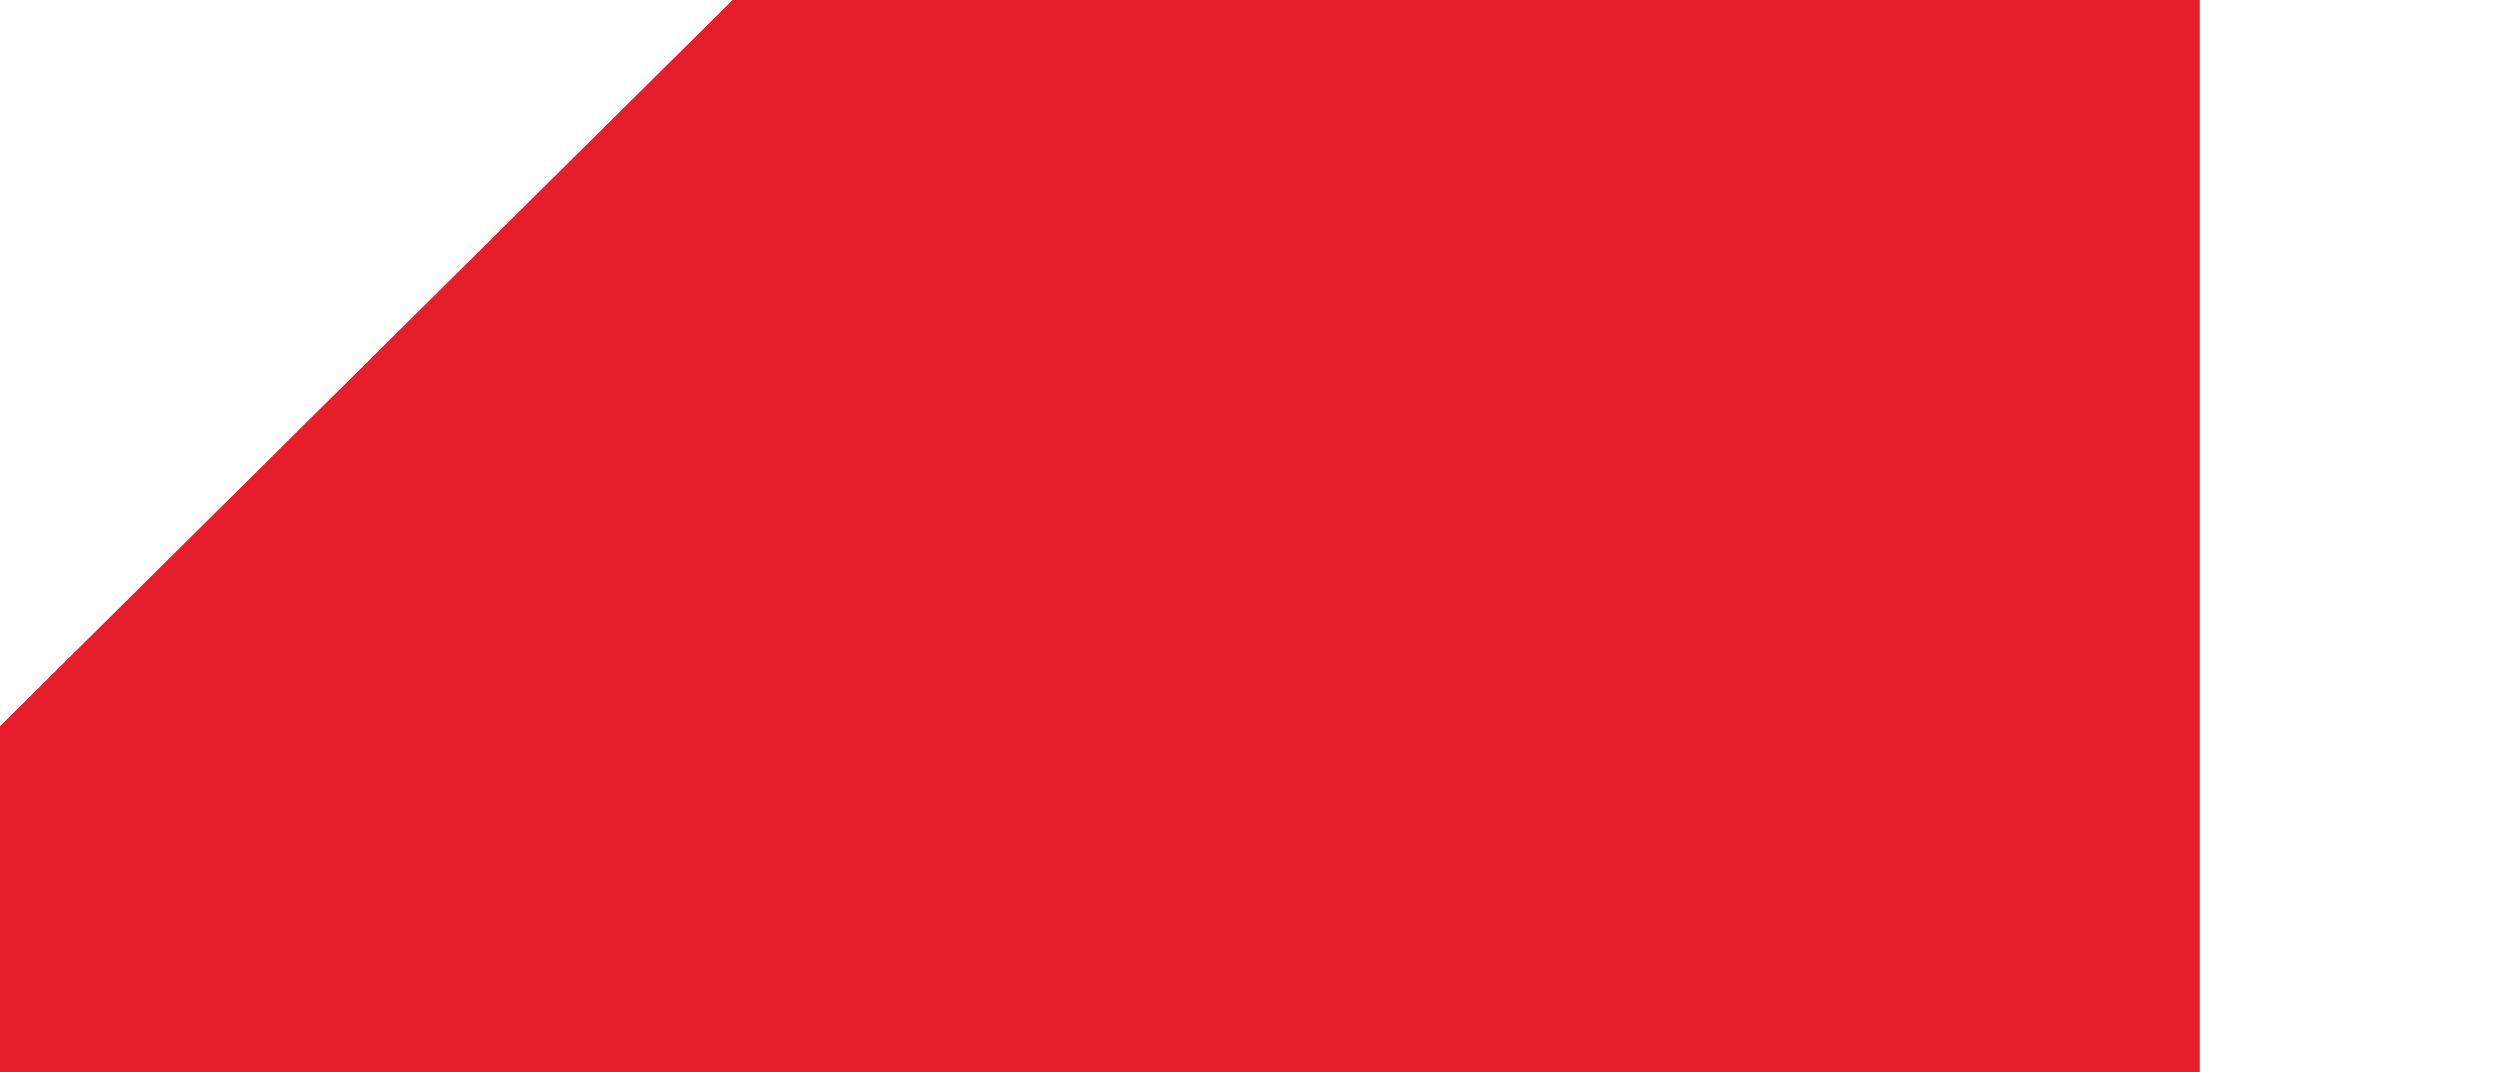
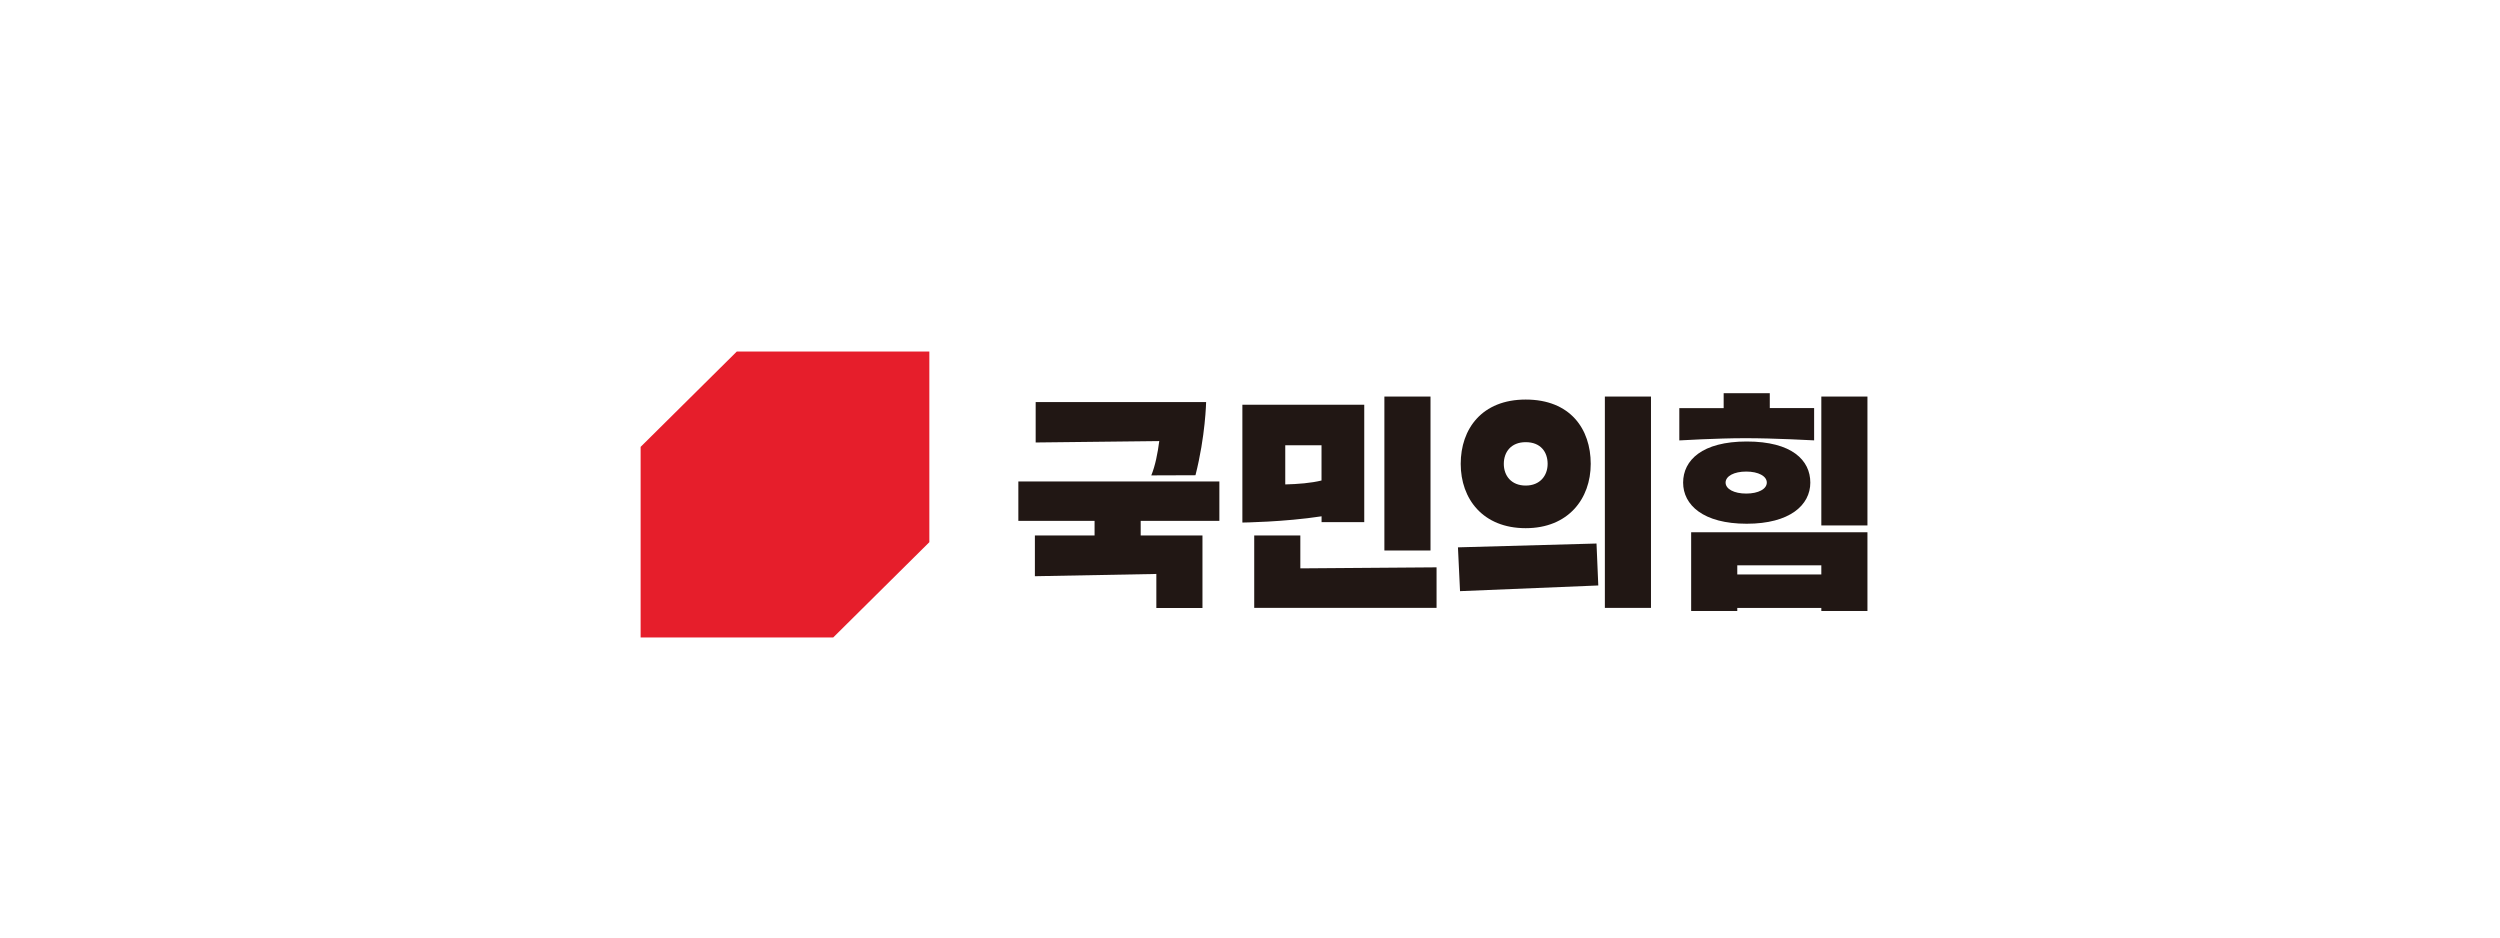
- <svg xmlns="http://www.w3.org/2000/svg" width="140" height="60" viewBox="0 0 140 60" fill="none">
+ <svg xmlns="http://www.w3.org/2000/svg" width="160" height="60" viewBox="50 -150 420 400" fill="none">
  <path d="M348.725 83.534L349.615 102.224L408.604 99.8L407.847 81.903L348.725 83.534Z" fill="#211714" />
  <path d="M377.64 38.659C384.029 38.659 386.989 42.869 386.989 47.916C386.989 52.941 383.739 57.173 377.64 57.173C371.474 57.173 368.291 52.964 368.291 47.916C368.291 42.891 371.341 38.659 377.64 38.659ZM377.64 75.357C395.76 75.357 405.376 62.838 405.376 47.916C405.376 32.995 396.628 20.476 377.64 20.476C358.942 20.476 349.904 32.995 349.904 47.916C349.904 62.838 359.342 75.357 377.64 75.357Z" fill="#211714" />
  <path d="M281.477 78.464H261.8V109.365H262.49H339.598V92.063L281.477 92.504V78.464Z" fill="#211714" />
  <path d="M275.044 56.688V39.982H290.515V55.014C286.063 56.115 280.409 56.556 275.044 56.688ZM290.515 72.778H308.746V22.68H256.747V72.954C256.747 72.954 274.421 72.756 290.537 70.288V72.778H290.515Z" fill="#211714" />
  <path d="M337.016 19.197H317.338V84.878H337.016V19.197Z" fill="#211714" />
  <path d="M431.087 19.197H411.409V109.365H431.087V19.197Z" fill="#211714" />
  <path d="M500.694 37.888V24.112H481.773V17.765H462.095V24.134H443.174V37.91C443.174 37.91 459.179 36.962 471.266 36.962C483.376 36.94 500.694 37.888 500.694 37.888Z" fill="#211714" />
  <path d="M503.766 95.105H467.905V91.204H503.766V95.105ZM448.227 77.097V110.687H467.905V109.387H503.766V110.687H523.443V77.097H448.227Z" fill="#211714" />
  <path d="M471.711 51.2C476.942 51.2 480.504 53.162 480.504 55.895C480.504 58.628 476.965 60.59 471.711 60.59C466.48 60.59 462.918 58.628 462.918 55.895C462.941 53.162 466.48 51.2 471.711 51.2ZM471.934 73.461C490.365 73.461 499.069 65.46 499.069 55.917C499.069 46.373 491.233 38.373 471.934 38.373C452.924 38.373 444.799 46.373 444.799 55.917C444.799 65.438 453.347 73.461 471.934 73.461Z" fill="#211714" />
  <path d="M523.443 19.197H503.766V74.188H523.443V19.197Z" fill="#211714" />
  <path d="M161.162 72.227H193.684V78.464H168.219V95.854L220.04 94.885V109.409H239.718V78.464H213.362V72.227H246.93V55.432H161.162V72.227Z" fill="#211714" />
  <path d="M217.88 52.831L236.735 52.765C241.008 36.014 241.276 21.556 241.276 21.556H168.552V38.791L221.286 38.196C220.618 43.354 219.572 48.732 217.88 52.831Z" fill="#211714" />
  <path d="M41.025 0L0 40.665V121.973H82.184L123.187 81.33V0H41.025Z" fill="#E61E2B" />
</svg>
